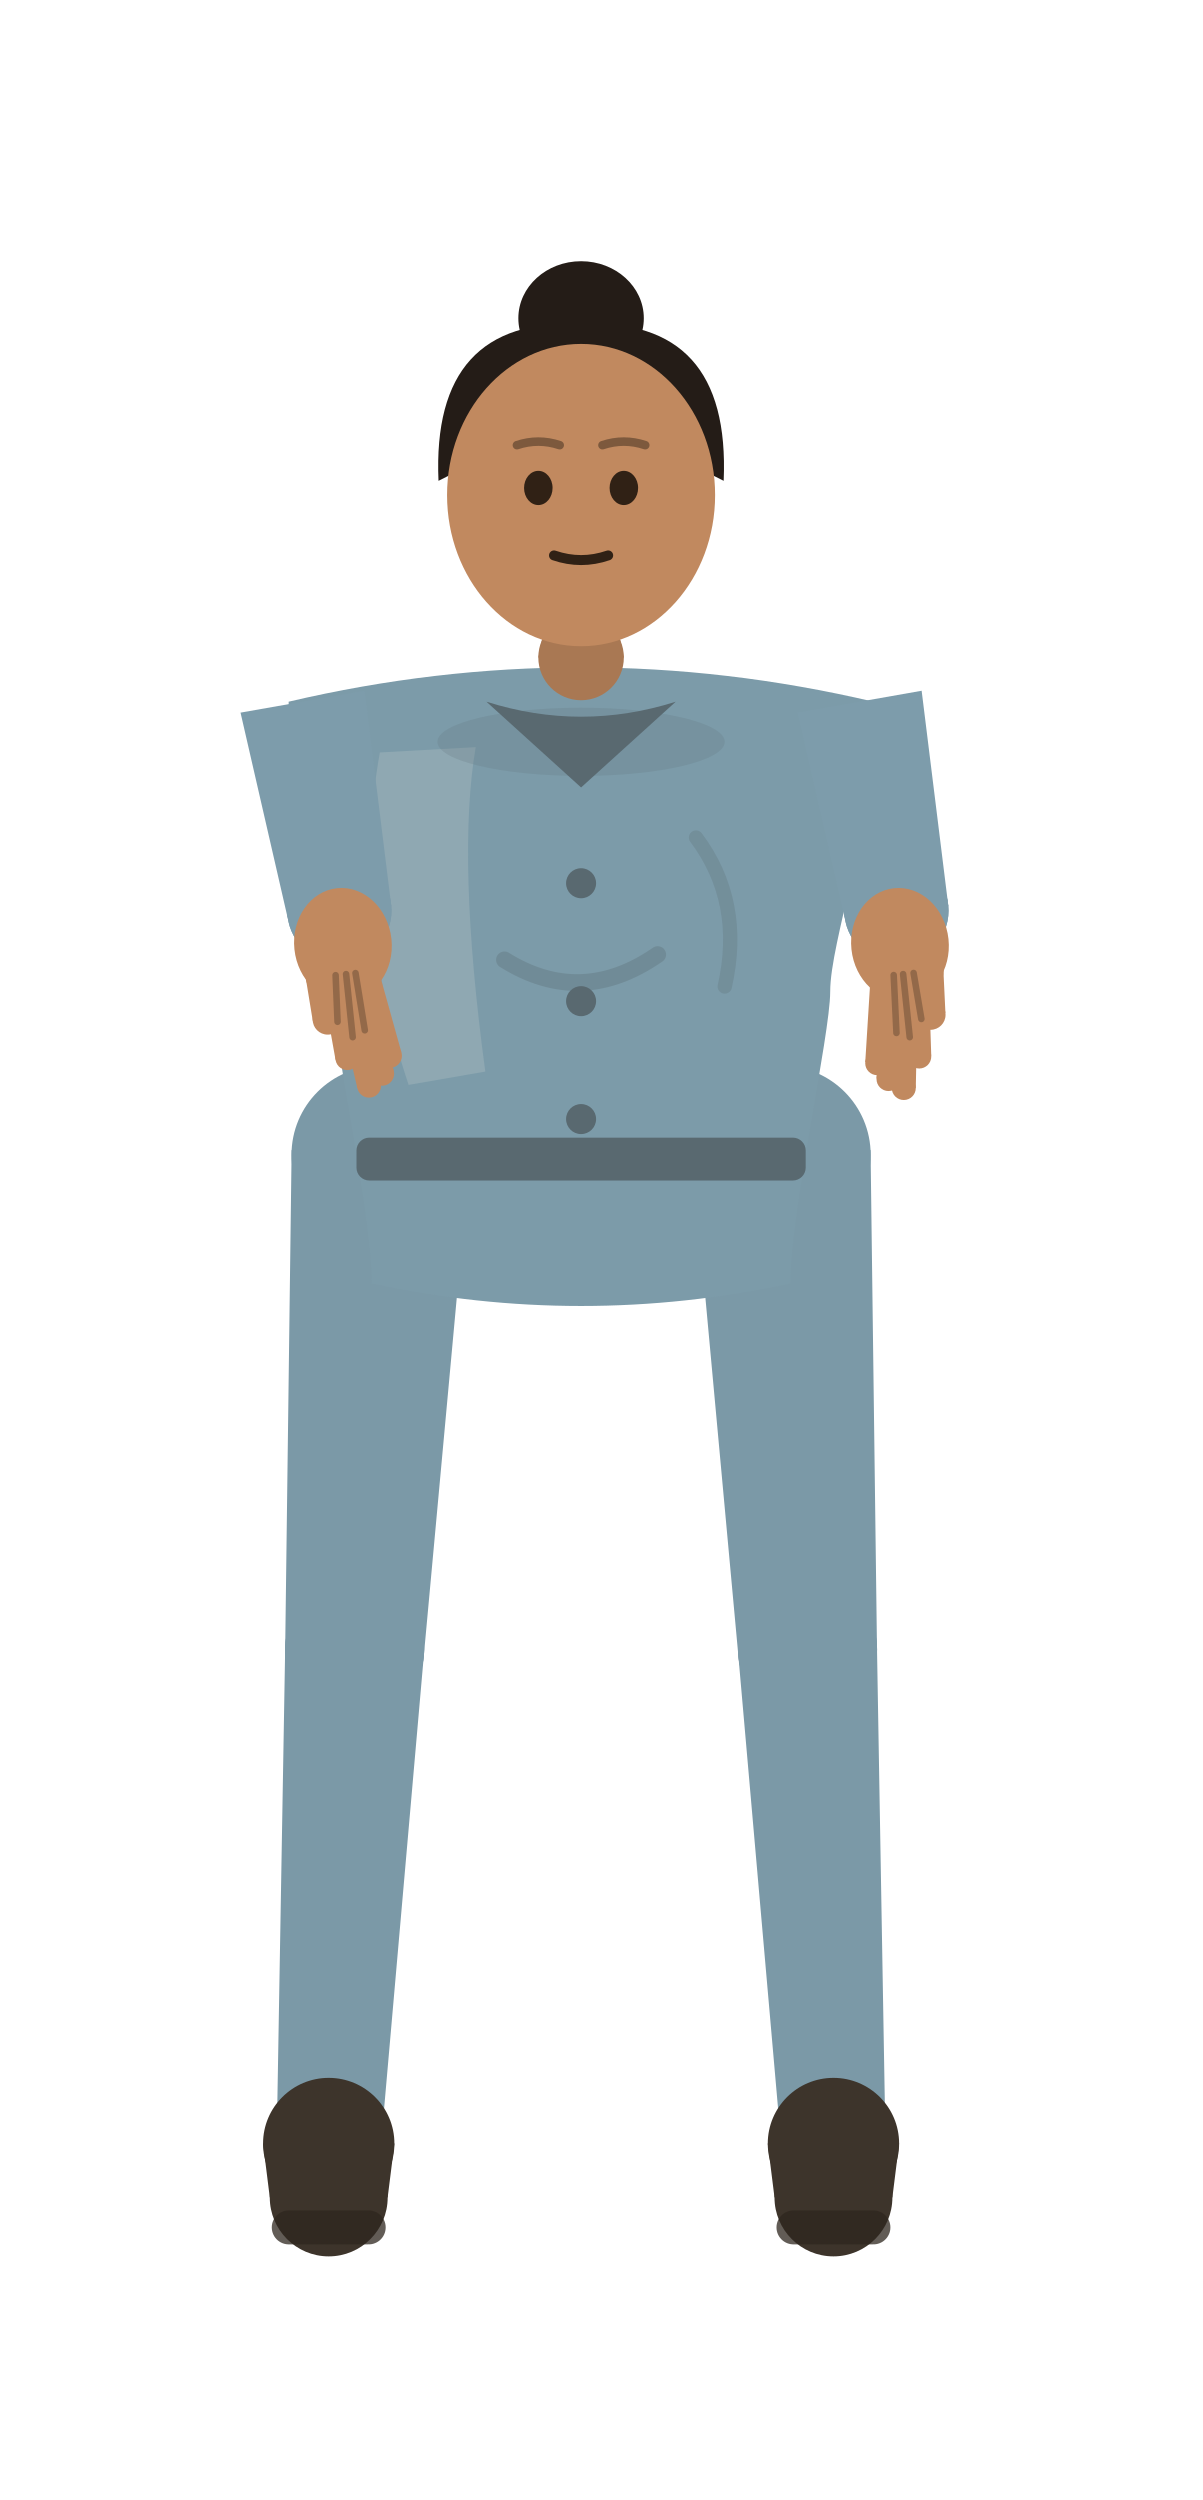
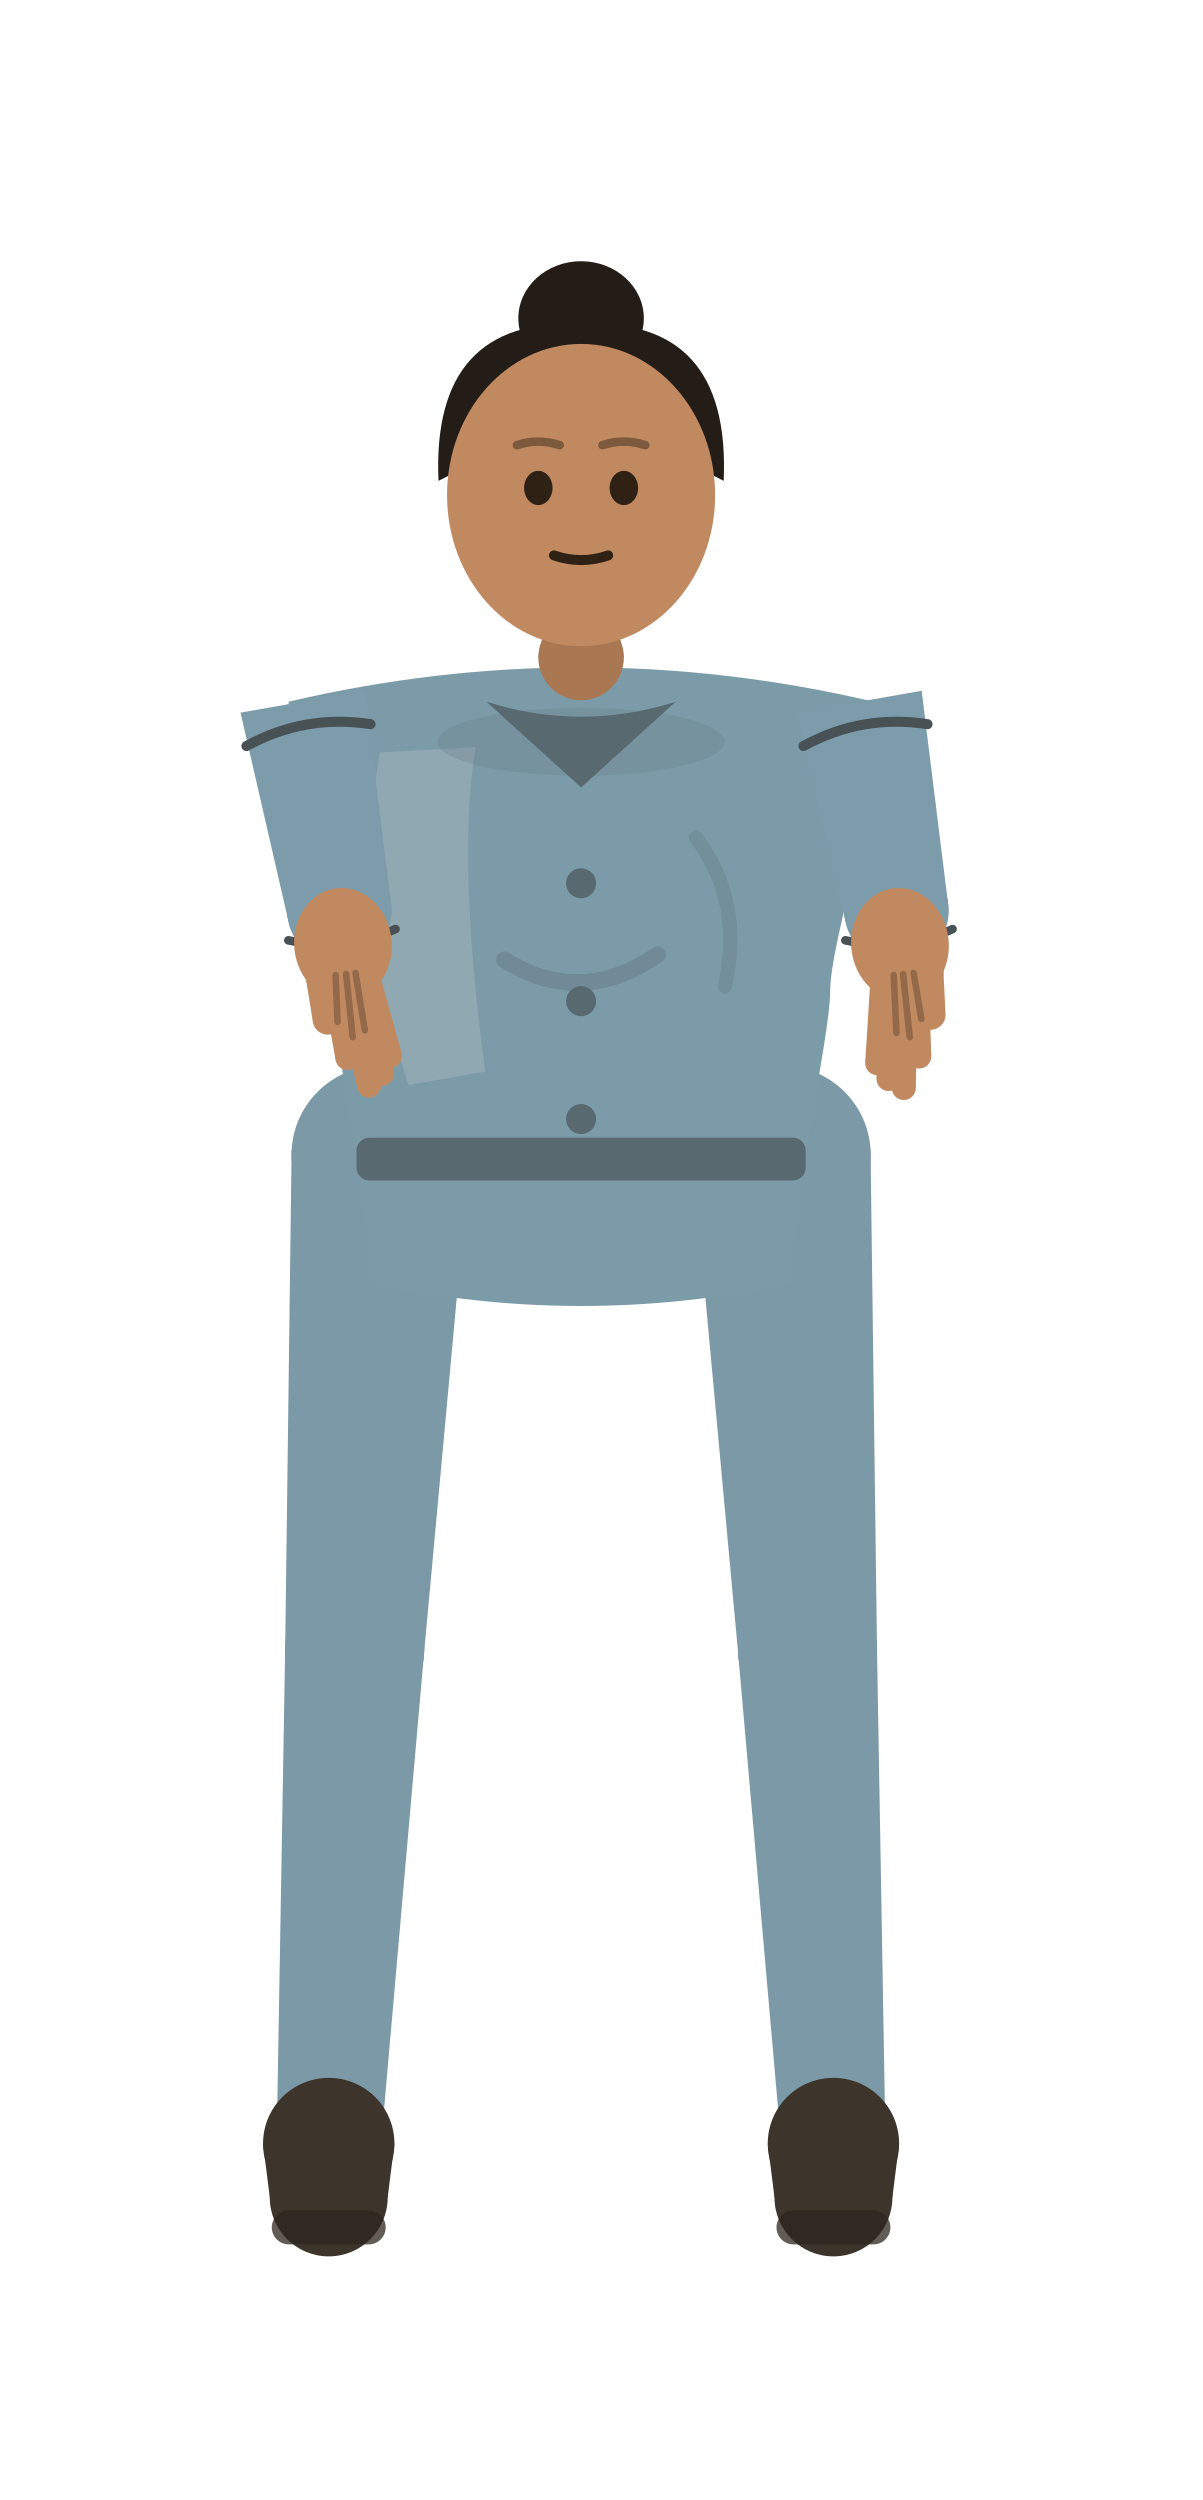
<svg xmlns="http://www.w3.org/2000/svg" class="nex-paperbook-figure" viewBox="-260.8 -518.29 539.92 1122.04" role="img" aria-label="Paperbook character">
  <g class="pb-figure" data-view-axis="front">
    <g class="pb-limb" fill="#7b99a7">
      <path d="M -129.92 -2.09 L -132.79 220.39 L -70.48 223.66 L -50.08 2.09 Z" />
      <circle cx="-90" cy="0" r="39.97" />
      <circle cx="-101.64" cy="222.02" r="31.2" />
    </g>
    <g class="pb-limb" fill="#7b99a7">
      <path d="M 50.08 2.09 L 70.48 223.66 L 132.79 220.39 L 129.92 -2.09 Z" />
      <circle cx="90" cy="0" r="39.97" />
      <circle cx="101.64" cy="222.02" r="31.2" />
    </g>
    <g class="pb-limb" fill="#7b99a7">
      <path d="M -132.79 220.39 L -136.62 442.54 L -89.89 444.99 L -70.48 223.66 Z" />
      <circle cx="-101.64" cy="222.02" r="31.2" />
      <circle cx="-113.26" cy="443.77" r="23.4" />
    </g>
    <g class="pb-limb" fill="#7b99a7">
      <path d="M 70.48 223.66 L 89.89 444.99 L 136.62 442.54 L 132.79 220.39 Z" />
      <circle cx="101.64" cy="222.02" r="31.2" />
      <circle cx="113.26" cy="443.77" r="23.4" />
    </g>
    <g class="pb-top" fill="#7c9ba9">
      <path d="M -131.25 -203.36 Q 0 -234.16 131.25 -203.36 C 131.25 -145.61 111.8 -96.25 111.8 -73.15 C 111.8 -53.9 93.91 25.99 93.91 57.75 Q 0 77.97 -93.91 57.75 C -93.91 25.99 -111.8 -53.9 -111.8 -73.15 C -111.8 -96.25 -131.25 -145.61 -131.25 -203.36 Z" />
    </g>
    <g class="pb-fold" fill="#a1b5bb">
      <path d="M -90.3 -180.57 Q -103.2 -108.96 -77.4 -31.38 L -43 -37.35 Q -55.9 -132.83 -47.3 -182.96 Z" opacity="0.5" />
    </g>
    <g class="pb-fold" fill="none">
      <path d="M -34.4 -87.48 Q 0 -65.99 34.4 -89.86" fill="none" stroke="#60747c" stroke-width="7.53" stroke-linecap="round" opacity="0.4" />
    </g>
    <g class="pb-fold" fill="none">
      <path d="M 51.6 -142.38 Q 73.1 -113.73 64.5 -75.54" fill="none" stroke="#60747c" stroke-width="6.45" stroke-linecap="round" opacity="0.32" />
    </g>
    <g class="pb-fold" fill="#60747c">
      <ellipse cx="0" cy="-185.35" rx="64.5" ry="15.32" opacity="0.22" />
    </g>
    <g class="pb-trim" fill="#596970">
      <path d="M -42.5 -203.36 L 0 -164.86 L 42.5 -203.36 Q 0 -189.88 -42.5 -203.36 Z" />
    </g>
    <g class="pb-trim" fill="#596970">
      <circle cx="0" cy="-121.87" r="6.74" />
      <circle cx="0" cy="-68.95" r="6.74" />
      <circle cx="0" cy="-16.03" r="6.74" />
    </g>
    <g class="pb-trim" fill="#596970">
      <rect x="-100.8" y="-7.7" width="201.6" height="19.25" rx="5.78" />
    </g>
    <g class="pb-neck" fill="#a97853">
      <path d="M -16 -238.49 L -19.2 -223.21 L 19.2 -223.21 L 16 -238.49 Z" />
      <circle cx="0" cy="-238.49" r="16" />
      <circle cx="0" cy="-223.21" r="19.2" />
    </g>
    <g class="pb-hair" fill="#241c17">
      <path d="M -64 -302.49 Q -67.2 -376.09 0 -372.89 Q 67.2 -376.09 64 -302.49 Q 0 -335.77 -64 -302.49 Z" />
      <ellipse cx="0" cy="-375.45" rx="28.16" ry="25.6" />
    </g>
    <g class="pb-head" fill="#c1895f">
      <ellipse cx="0" cy="-296.09" rx="60.16" ry="67.84" />
    </g>
    <g class="pb-face">
      <path d="M 9.6 -318.49 Q 19.2 -321.69 28.8 -318.49" fill="none" stroke="#7d593d" stroke-width="3.84" stroke-linecap="round" />
      <path d="M -28.8 -318.49 Q -19.2 -321.69 -9.6 -318.49" fill="none" stroke="#7d593d" stroke-width="3.84" stroke-linecap="round" />
      <ellipse cx="19.2" cy="-299.29" rx="6.4" ry="7.68" fill="#302115" />
      <ellipse cx="-19.2" cy="-299.29" rx="6.4" ry="7.68" fill="#302115" />
      <path d="M -12.16 -269.01 Q 0 -264.83 12.16 -269.01" fill="none" stroke="#302115" stroke-width="4.48" stroke-linecap="round" />
    </g>
    <g class="pb-foot" fill="#3d342b">
      <path d="M -142.74 443.77 L -139.72 467.95 L -86.8 467.95 L -83.77 443.77 Z" />
      <circle cx="-113.26" cy="443.77" r="29.48" />
      <circle cx="-113.26" cy="467.95" r="26.46" />
    </g>
    <g class="pb-foot" fill="#2e261e">
      <path d="M -131.2 481.4 L -95.32 481.4" stroke="#2e261e" stroke-width="15.25" stroke-linecap="round" fill="none" opacity="0.75" />
    </g>
    <g class="pb-foot" fill="#3d342b">
      <path d="M 83.77 443.77 L 86.8 467.95 L 139.72 467.95 L 142.74 443.77 Z" />
      <circle cx="113.26" cy="443.77" r="29.48" />
      <circle cx="113.26" cy="467.95" r="26.46" />
    </g>
    <g class="pb-foot" fill="#2e261e">
      <path d="M 95.32 481.4 L 131.2 481.4" stroke="#2e261e" stroke-width="15.25" stroke-linecap="round" fill="none" opacity="0.75" />
    </g>
    <g class="pb-limb" fill="#7d9cab">
      <path d="M -152.85 -198.45 L -131.51 -105.53 L -85.42 -113.65 L -97.15 -208.27 Z" />
      <circle cx="-108.47" cy="-109.59" r="23.4" />
    </g>
    <g class="pb-limb" fill="#7d9cab">
      <path d="M 97.15 -198.45 L 118.49 -105.53 L 164.58 -113.65 L 152.85 -208.27 Z" />
      <circle cx="141.53" cy="-109.59" r="23.4" />
    </g>
+     <g class="pb-detail" fill="none">
+       <path d="M -94.51 -193.27 Q -124.02 -197.82 -150.2 -183.45" stroke="#485255" stroke-width="4.52" stroke-linecap="round" />
+     </g>
+     <g class="pb-detail" fill="none">
+       <path d="M 155.49 -193.27 Q 125.98 -197.82 99.8 -183.45" stroke="#485255" stroke-width="4.52" stroke-linecap="round" />
+     </g>
    <g class="pb-limb" fill="#7d9cab">
      <path d="M -131.74 -107.14 L -126.47 -94.38 L -87.69 -98.45 L -85.19 -112.04 Z" />
      <circle cx="-108.47" cy="-109.59" r="23.4" />
      <circle cx="-107.08" cy="-96.42" r="19.5" />
    </g>
    <g class="pb-limb" fill="#7d9cab">
      <path d="M 118.26 -107.14 L 123.53 -94.38 L 162.31 -98.45 L 164.81 -112.04 Z" />
      <circle cx="141.53" cy="-109.59" r="23.4" />
      <circle cx="142.92" cy="-96.42" r="19.5" />
+     </g>
+     <g class="pb-detail" fill="none">
+       <path d="M -83.28 -101.31 Q -106.47 -90.61 -131.38 -96.26" stroke="#485255" stroke-width="3.87" stroke-linecap="round" />
+     </g>
+     <g class="pb-detail" fill="none">
+       <path d="M 166.72 -101.31 Q 143.53 -90.61 118.62 -96.26" stroke="#485255" stroke-width="3.87" stroke-linecap="round" />
    </g>
    <g class="pb-hand" fill="#c1895f">
      <path d="M -126.98 -94.32 L -124.68 -92.64 L -89.08 -96.38 L -87.18 -98.51 Z" />
      <circle cx="-107.08" cy="-96.42" r="20.01" />
      <circle cx="-106.88" cy="-94.51" r="17.9" />
      <ellipse cx="-106.88" cy="-94.51" rx="25.27" ry="21.9" transform="rotate(84 -106.88 -94.51)" />
      <path d="M -123.59 -79.45 L -120.44 -60.17 L -107 -61.18 L -106.79 -80.72 Z" />
      <circle cx="-115.19" cy="-80.08" r="8.42" />
      <circle cx="-113.72" cy="-60.67" r="6.74" />
      <path d="M -116.84 -79.66 L -110.21 -42.65 L -99.53 -44.17 L -103.5 -81.56 Z" />
      <circle cx="-110.17" cy="-80.61" r="6.74" />
      <circle cx="-104.87" cy="-43.41" r="5.39" />
      <path d="M -112.07 -79.74 L -100.42 -29.94 L -89.86 -32.12 L -98.87 -82.47 Z" />
      <circle cx="-105.47" cy="-81.1" r="6.74" />
      <circle cx="-95.14" cy="-31.03" r="5.39" />
      <path d="M -107.76 -79.82 L -94.49 -35.01 L -84.07 -37.77 L -94.73 -83.27 Z" />
      <circle cx="-101.24" cy="-81.55" r="6.74" />
      <circle cx="-89.28" cy="-36.39" r="5.39" />
      <path d="M -104.07 -79.9 L -90.94 -42.78 L -80.65 -46.03 L -91.21 -83.96 Z" />
      <circle cx="-97.64" cy="-81.93" r="6.74" />
      <circle cx="-85.79" cy="-44.41" r="5.39" />
    </g>
    <g class="pb-hand" fill="#c1895f">
      <path d="M 123.02 -94.32 L 125.32 -92.64 L 160.92 -96.38 L 162.82 -98.51 Z" />
      <circle cx="142.92" cy="-96.42" r="20.01" />
      <circle cx="143.12" cy="-94.51" r="17.9" />
      <ellipse cx="143.12" cy="-94.51" rx="25.27" ry="21.9" transform="rotate(84 143.12 -94.51)" />
      <path d="M 145.89 -81 L 150.16 -61.93 L 163.52 -63.73 L 162.59 -83.25 Z" />
      <circle cx="154.24" cy="-82.13" r="8.42" />
      <circle cx="156.84" cy="-62.83" r="6.74" />
      <path d="M 142.5 -81.14 L 146.4 -43.74 L 157.16 -44.47 L 155.95 -82.06 Z" />
      <circle cx="149.23" cy="-81.6" r="6.74" />
      <circle cx="151.78" cy="-44.11" r="5.39" />
      <path d="M 137.79 -81.06 L 139.44 -29.94 L 150.22 -30 L 151.27 -81.14 Z" />
      <circle cx="144.53" cy="-81.1" r="6.74" />
      <circle cx="144.83" cy="-29.97" r="5.39" />
      <path d="M 133.57 -80.99 L 132.6 -34.27 L 143.37 -33.73 L 147.03 -80.33 Z" />
      <circle cx="140.3" cy="-80.66" r="6.74" />
      <circle cx="137.98" cy="-34" r="5.39" />
      <path d="M 129.99 -80.93 L 127.54 -41.64 L 138.28 -40.6 L 143.4 -79.63 Z" />
      <circle cx="136.69" cy="-80.28" r="6.74" />
      <circle cx="132.91" cy="-41.12" r="5.39" />
    </g>
    <g class="pb-detail" fill="none">
      <path d="M -110.17 -80.61 L -109.3 -59.7" fill="none" stroke="#664933" stroke-width="2.95" stroke-linecap="round" opacity="0.5" />
      <path d="M -105.47 -81.1 L -102.5 -52.79" fill="none" stroke="#664933" stroke-width="2.95" stroke-linecap="round" opacity="0.5" />
      <path d="M -101.24 -81.55 L -97.06 -55.88" fill="none" stroke="#664933" stroke-width="2.95" stroke-linecap="round" opacity="0.5" />
    </g>
    <g class="pb-detail" fill="none">
      <path d="M 149.23 -81.6 L 152.72 -60.96" fill="none" stroke="#664933" stroke-width="2.95" stroke-linecap="round" opacity="0.5" />
      <path d="M 144.53 -81.1 L 147.5 -52.79" fill="none" stroke="#664933" stroke-width="2.95" stroke-linecap="round" opacity="0.5" />
      <path d="M 140.3 -80.66 L 141.54 -54.68" fill="none" stroke="#664933" stroke-width="2.95" stroke-linecap="round" opacity="0.5" />
    </g>
  </g>
</svg>
